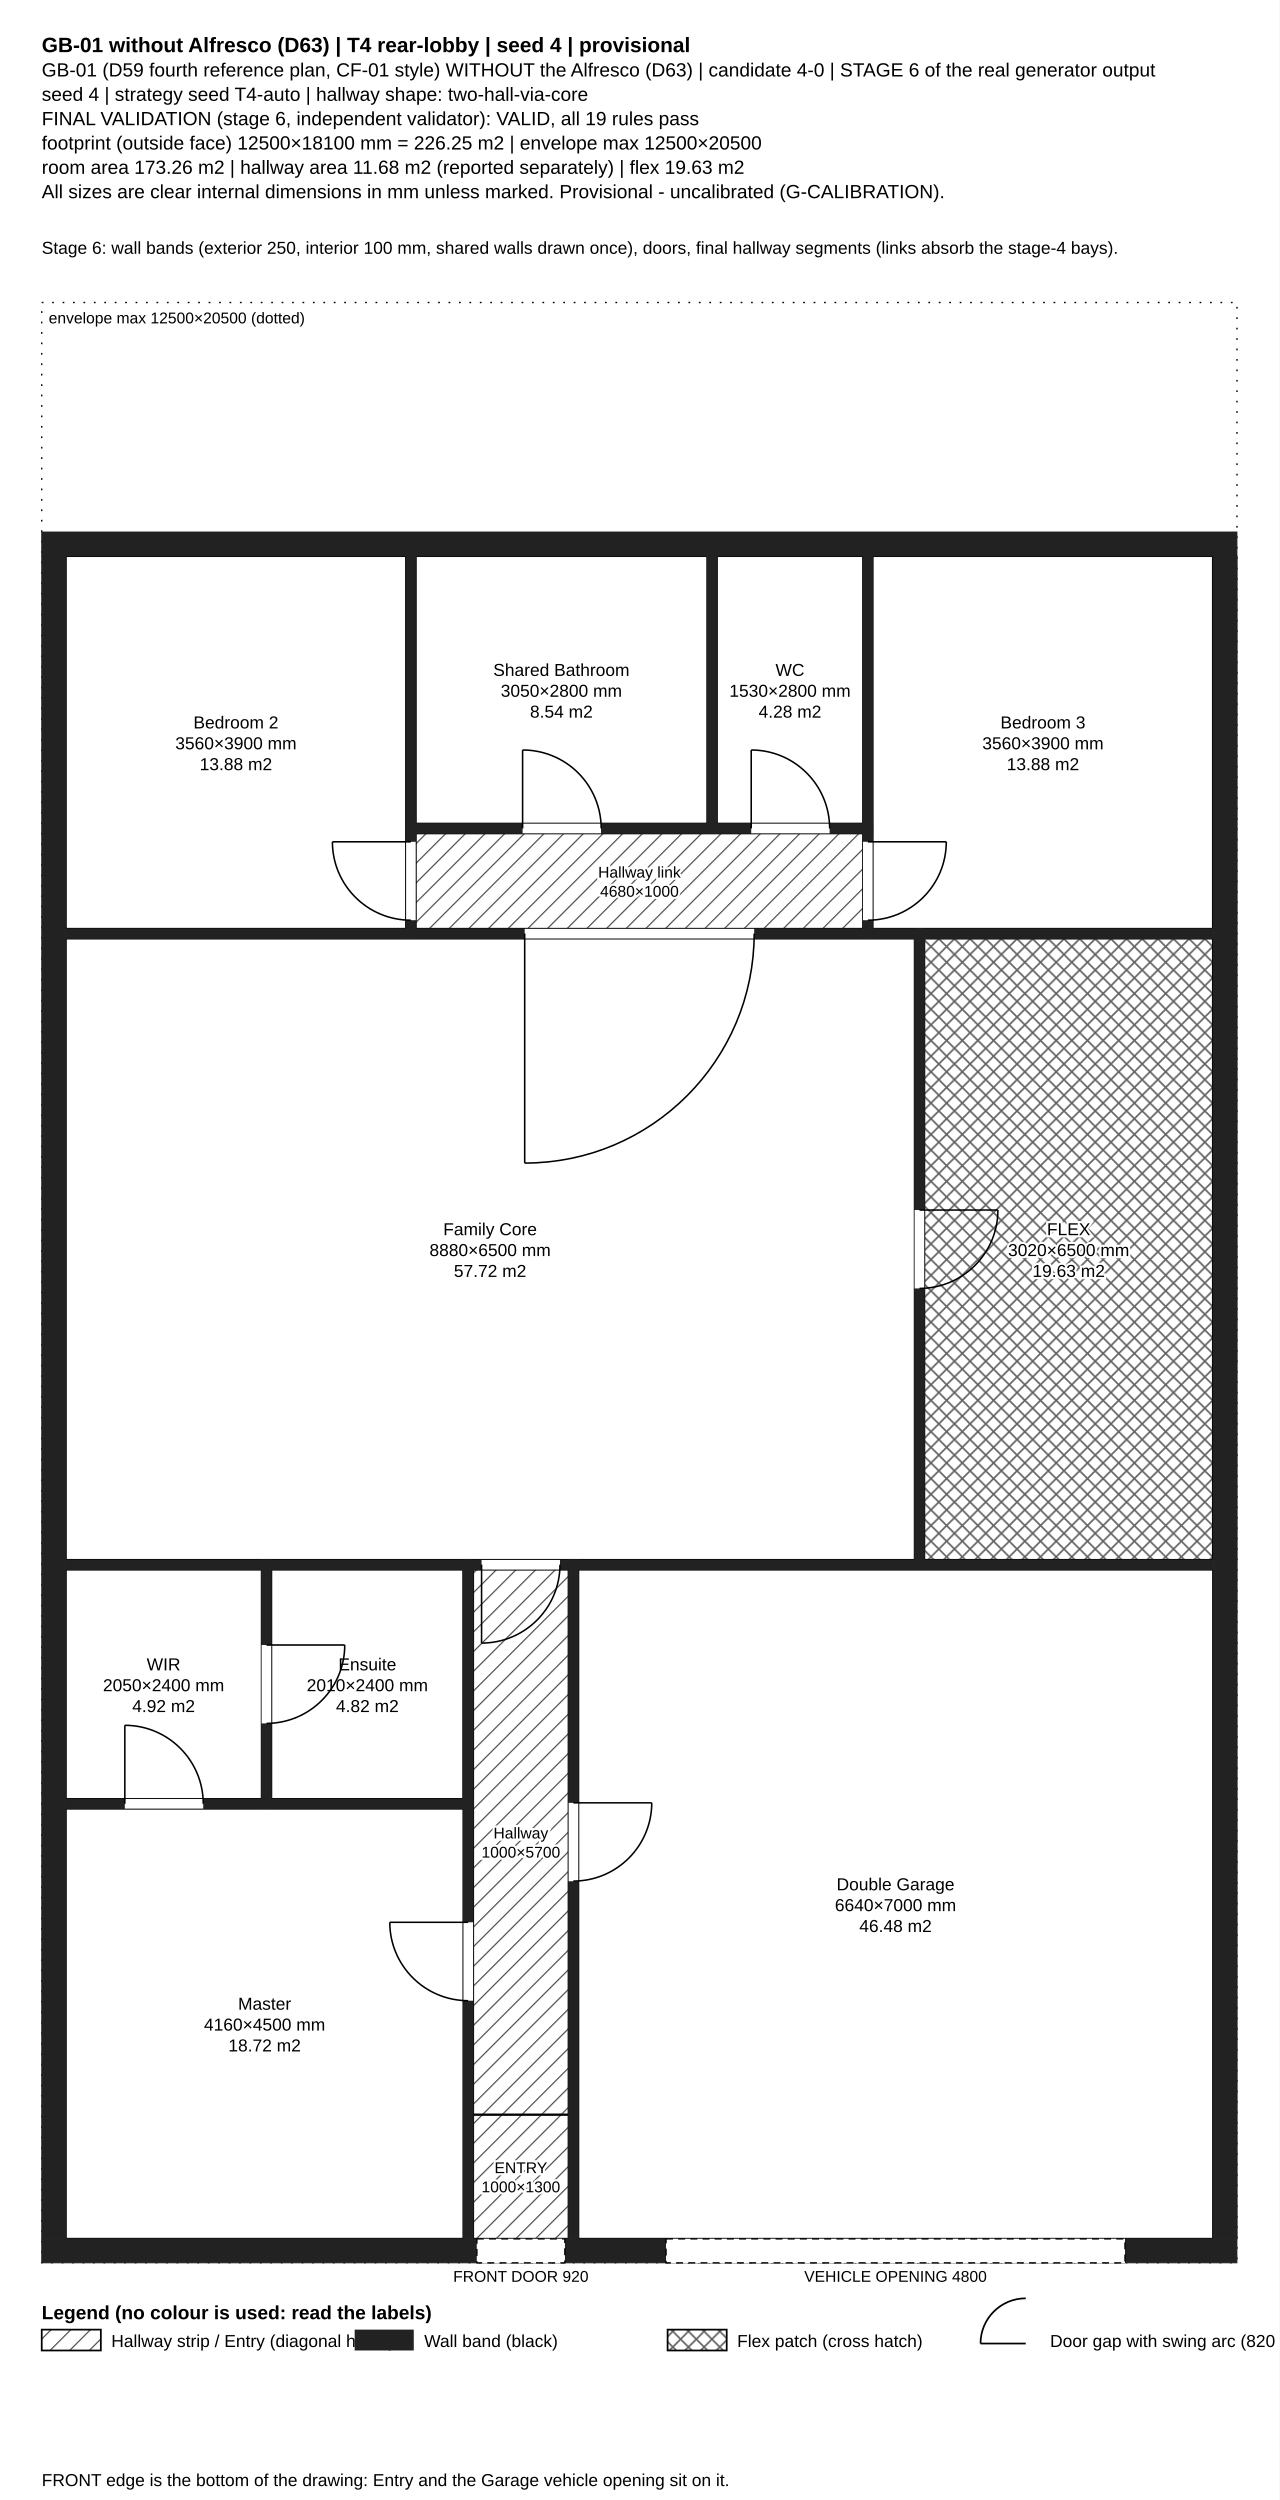
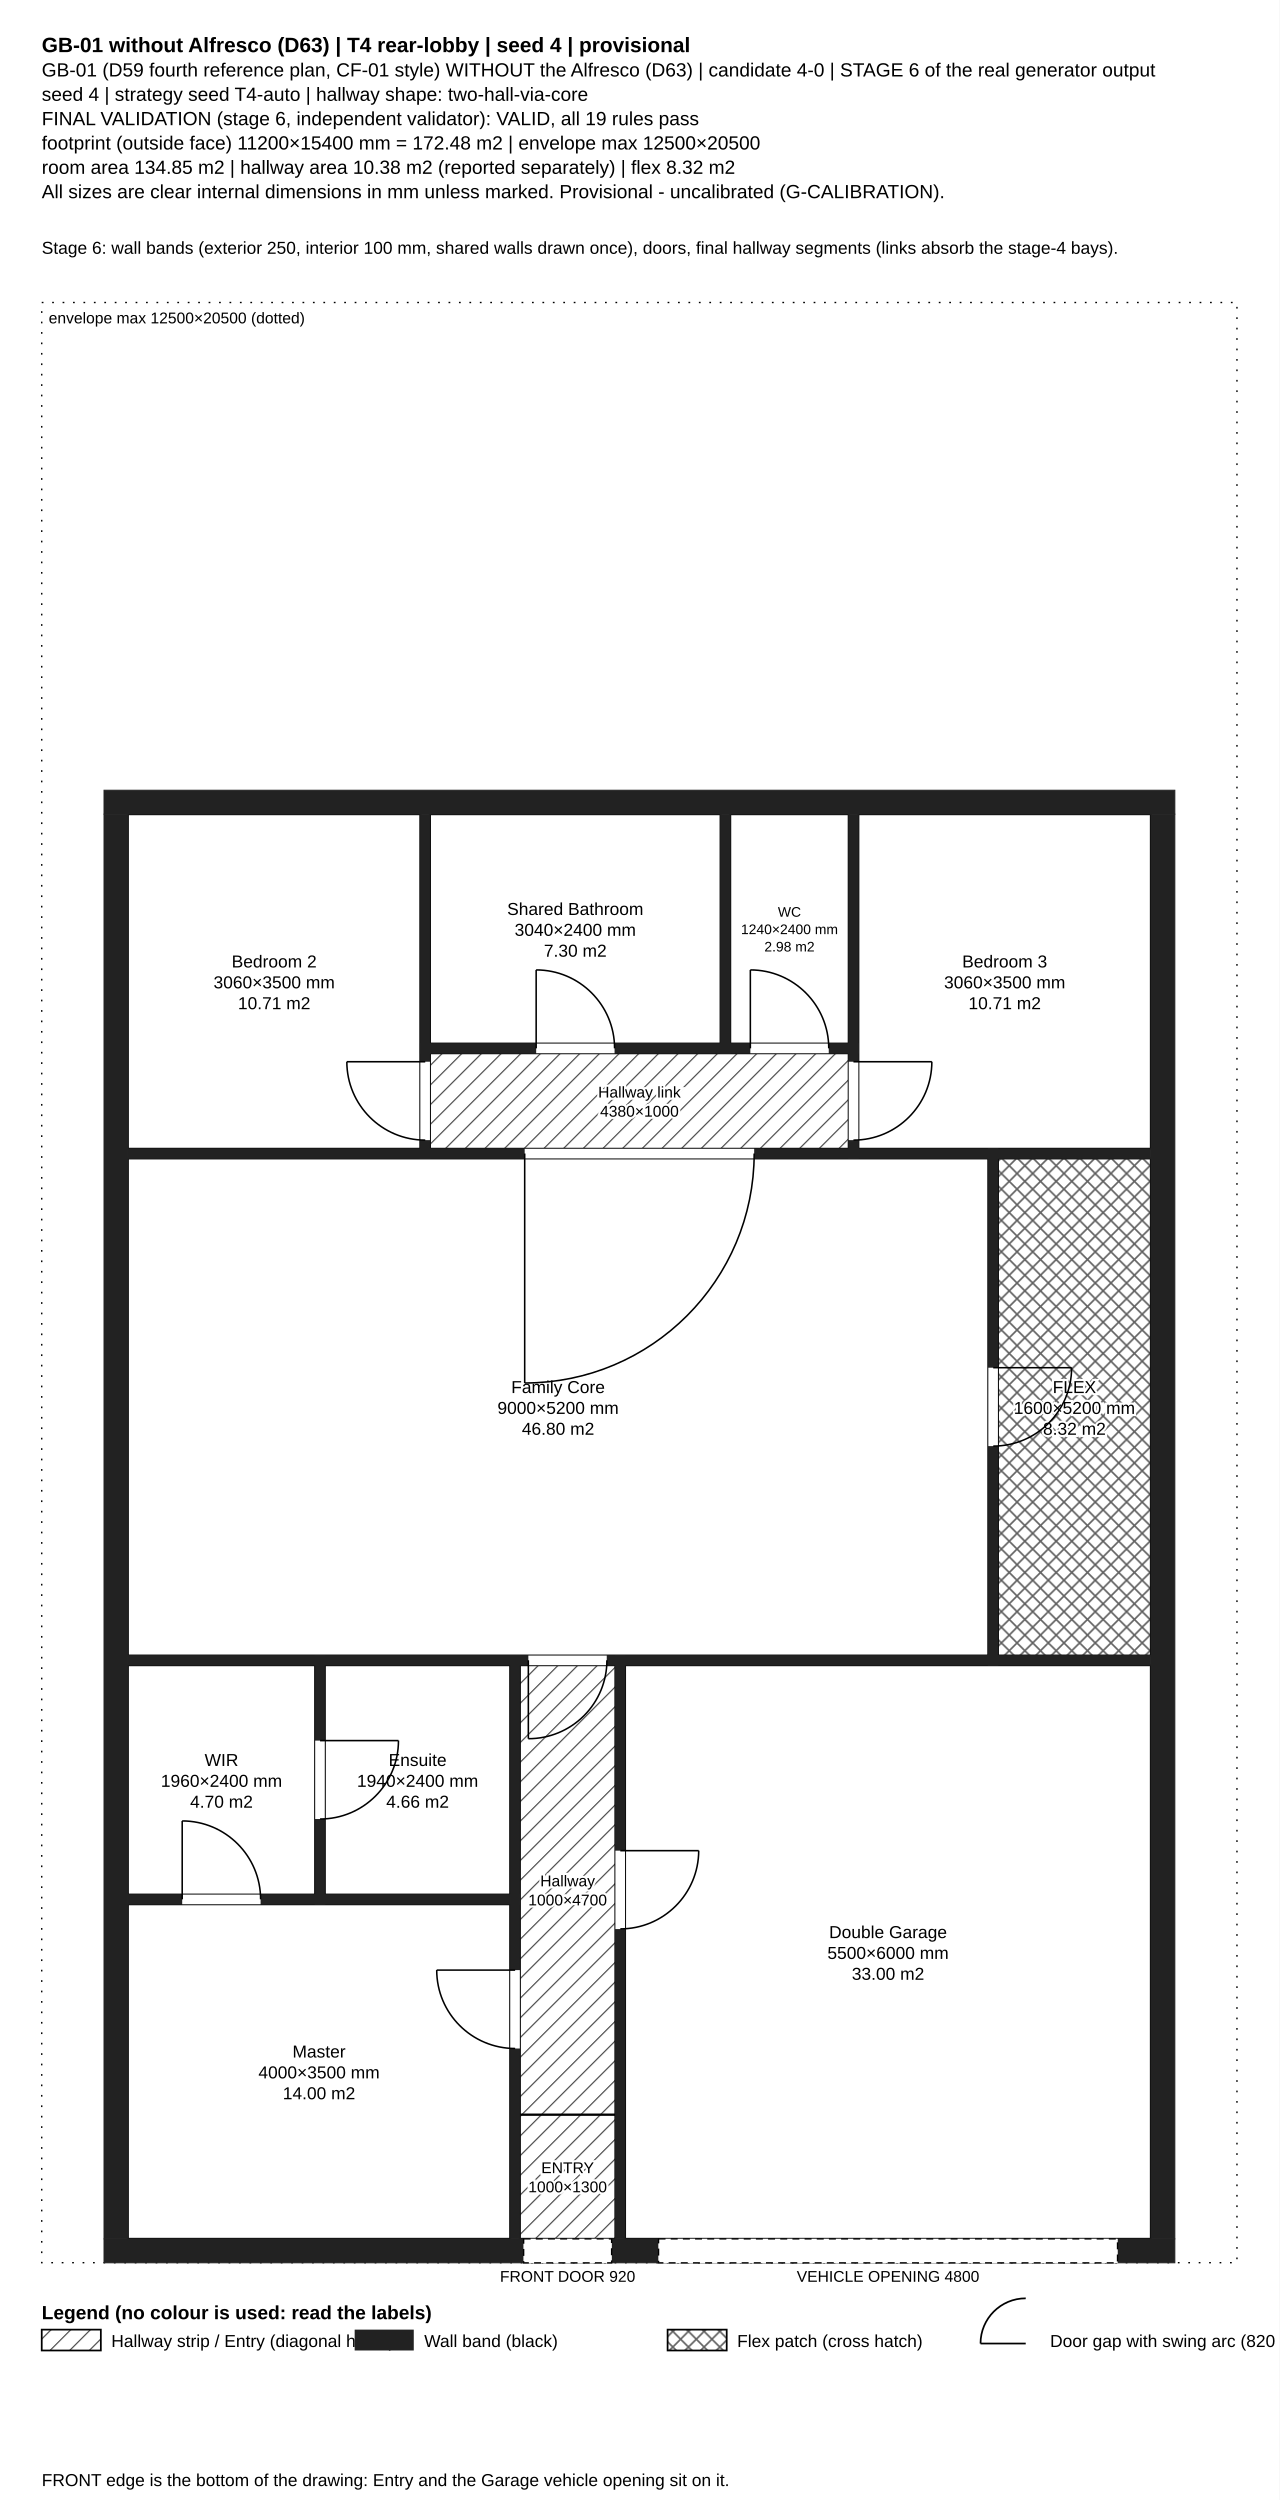
<svg xmlns="http://www.w3.org/2000/svg" width="736" height="1438" viewBox="0 0 736 1438" font-family="Arial, Helvetica, sans-serif">
  <rect width="100%" height="100%" fill="#fff" />
  <defs>
    <pattern id="hall" width="8" height="8" patternUnits="userSpaceOnUse" patternTransform="rotate(45)">
      <rect width="8" height="8" fill="#fff" />
      <line x1="0" y1="0" x2="0" y2="8" stroke="#555" stroke-width="1.4" />
    </pattern>
    <pattern id="flex" width="9" height="9" patternUnits="userSpaceOnUse">
      <rect width="9" height="9" fill="#fff" />
      <path d="M0 0L9 9M9 0L0 9" stroke="#666" stroke-width="1" />
    </pattern>
    <pattern id="wall" width="4" height="4" patternUnits="userSpaceOnUse">
      <rect width="4" height="4" fill="#222" />
    </pattern>
  </defs>
  <text x="24" y="30" font-size="12" font-weight="bold" fill="#000">GB-01 without Alfresco (D63) | T4 rear-lobby | seed 4 | provisional</text>
  <text x="24" y="44" font-size="11" font-weight="normal" fill="#000">GB-01 (D59 fourth reference plan, CF-01 style) WITHOUT the Alfresco (D63)   |   candidate 4-0   |   STAGE 6 of the real generator output</text>
  <text x="24" y="58" font-size="11" font-weight="normal" fill="#000">seed 4   |   strategy seed T4-auto   |   hallway shape: two-hall-via-core</text>
  <text x="24" y="72" font-size="11" font-weight="normal" fill="#000">FINAL VALIDATION (stage 6, independent validator): VALID, all 19 rules pass</text>
-   <text x="24" y="86" font-size="11" font-weight="normal" fill="#000">footprint (outside face) 12500×18100 mm = 226.25 m2 | envelope max 12500×20500</text>
-   <text x="24" y="100" font-size="11" font-weight="normal" fill="#000">room area 173.26 m2 | hallway area 11.68 m2 (reported separately) | flex 19.63 m2</text>
+   <text x="24" y="86" font-size="11" font-weight="normal" fill="#000">footprint (outside face) 11200×15400 mm = 172.48 m2 | envelope max 12500×20500</text>
+   <text x="24" y="100" font-size="11" font-weight="normal" fill="#000">room area 134.85 m2 | hallway area 10.38 m2 (reported separately) | flex 8.32 m2</text>
  <text x="24" y="114" font-size="11" font-weight="normal" fill="#000">All sizes are clear internal dimensions in mm unless marked. Provisional - uncalibrated (G-CALIBRATION).</text>
  <rect x="24" y="174" width="687.5" height="1127.5" fill="none" stroke="#000" stroke-width="0.8" stroke-dasharray="1 5" />
  <text x="28" y="186" font-size="9">envelope max 12500×20500 (dotted)</text>
-   <rect x="272.1" y="1216.3" width="55.0" height="71.5" fill="url(#hall)" stroke="#000" stroke-width="1.2" />
-   <text x="299.6" y="1250.0" font-size="9" text-anchor="middle" fill="#000" stroke="#fff" stroke-width="2.5" paint-order="stroke">ENTRY</text>
-   <text x="299.6" y="1261.0" font-size="9" text-anchor="middle" fill="#000" stroke="#fff" stroke-width="2.5" paint-order="stroke">1000×1300</text>
-   <rect x="272.1" y="902.8" width="55.0" height="313.5" fill="url(#hall)" stroke="#000" stroke-width="1.2" />
-   <text x="299.6" y="1057.5" font-size="9" text-anchor="middle" fill="#000" stroke="#fff" stroke-width="2.5" paint-order="stroke">Hallway</text>
-   <text x="299.6" y="1068.5" font-size="9" text-anchor="middle" fill="#000" stroke="#fff" stroke-width="2.5" paint-order="stroke">1000×5700</text>
-   <rect x="239.1" y="479.3" width="257.4" height="55.0" fill="url(#hall)" stroke="#000" stroke-width="1.2" />
-   <text x="367.8" y="504.8" font-size="9" text-anchor="middle" fill="#000" stroke="#fff" stroke-width="2.5" paint-order="stroke">Hallway link</text>
-   <text x="367.8" y="515.8" font-size="9" text-anchor="middle" fill="#000" stroke="#fff" stroke-width="2.5" paint-order="stroke">4680×1000</text>
-   <rect x="37.8" y="1040.3" width="228.8" height="247.5" fill="#fff" stroke="#000" stroke-width="1.2" />
-   <text x="152.2" y="1156.0" font-size="10" text-anchor="middle" fill="#000" stroke="#fff" stroke-width="2.5" paint-order="stroke">Master</text>
-   <text x="152.2" y="1168.0" font-size="10" text-anchor="middle" fill="#000" stroke="#fff" stroke-width="2.5" paint-order="stroke">4160×4500 mm</text>
-   <text x="152.2" y="1180.0" font-size="10" text-anchor="middle" fill="#000" stroke="#fff" stroke-width="2.5" paint-order="stroke">18.72 m2</text>
-   <rect x="37.8" y="902.8" width="112.8" height="132.0" fill="#fff" stroke="#000" stroke-width="1.2" />
-   <text x="94.1" y="960.8" font-size="10" text-anchor="middle" fill="#000" stroke="#fff" stroke-width="2.5" paint-order="stroke">WIR</text>
-   <text x="94.1" y="972.8" font-size="10" text-anchor="middle" fill="#000" stroke="#fff" stroke-width="2.5" paint-order="stroke">2050×2400 mm</text>
-   <text x="94.1" y="984.8" font-size="10" text-anchor="middle" fill="#000" stroke="#fff" stroke-width="2.5" paint-order="stroke">4.92 m2</text>
-   <rect x="156.0" y="902.8" width="110.5" height="132.0" fill="#fff" stroke="#000" stroke-width="1.2" />
-   <text x="211.3" y="960.8" font-size="10" text-anchor="middle" fill="#000" stroke="#fff" stroke-width="2.5" paint-order="stroke">Ensuite</text>
-   <text x="211.3" y="972.8" font-size="10" text-anchor="middle" fill="#000" stroke="#fff" stroke-width="2.5" paint-order="stroke">2010×2400 mm</text>
-   <text x="211.3" y="984.8" font-size="10" text-anchor="middle" fill="#000" stroke="#fff" stroke-width="2.5" paint-order="stroke">4.82 m2</text>
-   <rect x="332.6" y="902.8" width="365.2" height="385.0" fill="#fff" stroke="#000" stroke-width="1.2" />
-   <text x="515.1" y="1087.3" font-size="10" text-anchor="middle" fill="#000" stroke="#fff" stroke-width="2.5" paint-order="stroke">Double Garage</text>
-   <text x="515.1" y="1099.3" font-size="10" text-anchor="middle" fill="#000" stroke="#fff" stroke-width="2.5" paint-order="stroke">6640×7000 mm</text>
-   <text x="515.1" y="1111.3" font-size="10" text-anchor="middle" fill="#000" stroke="#fff" stroke-width="2.5" paint-order="stroke">46.48 m2</text>
-   <rect x="37.8" y="539.8" width="488.4" height="357.5" fill="#fff" stroke="#000" stroke-width="1.2" />
-   <text x="281.9" y="710.5" font-size="10" text-anchor="middle" fill="#000" stroke="#fff" stroke-width="2.5" paint-order="stroke">Family Core</text>
-   <text x="281.9" y="722.5" font-size="10" text-anchor="middle" fill="#000" stroke="#fff" stroke-width="2.5" paint-order="stroke">8880×6500 mm</text>
-   <text x="281.9" y="734.5" font-size="10" text-anchor="middle" fill="#000" stroke="#fff" stroke-width="2.5" paint-order="stroke">57.72 m2</text>
-   <rect x="37.8" y="319.8" width="195.8" height="214.5" fill="#fff" stroke="#000" stroke-width="1.2" />
-   <text x="135.7" y="419.0" font-size="10" text-anchor="middle" fill="#000" stroke="#fff" stroke-width="2.5" paint-order="stroke">Bedroom 2</text>
-   <text x="135.7" y="431.0" font-size="10" text-anchor="middle" fill="#000" stroke="#fff" stroke-width="2.5" paint-order="stroke">3560×3900 mm</text>
-   <text x="135.7" y="443.0" font-size="10" text-anchor="middle" fill="#000" stroke="#fff" stroke-width="2.5" paint-order="stroke">13.88 m2</text>
-   <rect x="239.1" y="319.8" width="167.8" height="154.0" fill="#fff" stroke="#000" stroke-width="1.2" />
-   <text x="322.9" y="388.8" font-size="10" text-anchor="middle" fill="#000" stroke="#fff" stroke-width="2.5" paint-order="stroke">Shared Bathroom</text>
-   <text x="322.9" y="400.8" font-size="10" text-anchor="middle" fill="#000" stroke="#fff" stroke-width="2.5" paint-order="stroke">3050×2800 mm</text>
-   <text x="322.9" y="412.8" font-size="10" text-anchor="middle" fill="#000" stroke="#fff" stroke-width="2.5" paint-order="stroke">8.54 m2</text>
-   <rect x="412.3" y="319.8" width="84.2" height="154.0" fill="#fff" stroke="#000" stroke-width="1.2" />
-   <text x="454.4" y="388.8" font-size="10" text-anchor="middle" fill="#000" stroke="#fff" stroke-width="2.5" paint-order="stroke">WC</text>
-   <text x="454.4" y="400.8" font-size="10" text-anchor="middle" fill="#000" stroke="#fff" stroke-width="2.5" paint-order="stroke">1530×2800 mm</text>
-   <text x="454.4" y="412.8" font-size="10" text-anchor="middle" fill="#000" stroke="#fff" stroke-width="2.5" paint-order="stroke">4.28 m2</text>
-   <rect x="501.9" y="319.8" width="195.8" height="214.5" fill="#fff" stroke="#000" stroke-width="1.2" />
-   <text x="599.9" y="419.0" font-size="10" text-anchor="middle" fill="#000" stroke="#fff" stroke-width="2.5" paint-order="stroke">Bedroom 3</text>
-   <text x="599.9" y="431.0" font-size="10" text-anchor="middle" fill="#000" stroke="#fff" stroke-width="2.5" paint-order="stroke">3560×3900 mm</text>
-   <text x="599.9" y="443.0" font-size="10" text-anchor="middle" fill="#000" stroke="#fff" stroke-width="2.5" paint-order="stroke">13.88 m2</text>
-   <rect x="531.6" y="539.8" width="166.1" height="357.5" fill="url(#flex)" stroke="#000" stroke-width="1.2" />
-   <text x="614.7" y="710.5" font-size="10" text-anchor="middle" fill="#000" stroke="#fff" stroke-width="2.5" paint-order="stroke">FLEX</text>
-   <text x="614.7" y="722.5" font-size="10" text-anchor="middle" fill="#000" stroke="#fff" stroke-width="2.5" paint-order="stroke">3020×6500 mm</text>
-   <text x="614.7" y="734.5" font-size="10" text-anchor="middle" fill="#000" stroke="#fff" stroke-width="2.5" paint-order="stroke">19.63 m2</text>
-   <rect x="24.0" y="306.0" width="687.5" height="13.8" fill="#222" stroke="#222" stroke-width="0.5" />
-   <rect x="24.0" y="1287.8" width="687.5" height="13.8" fill="#222" stroke="#222" stroke-width="0.5" />
-   <rect x="24.0" y="319.8" width="13.8" height="968.0" fill="#222" stroke="#222" stroke-width="0.5" />
-   <rect x="697.8" y="319.8" width="13.8" height="968.0" fill="#222" stroke="#222" stroke-width="0.5" />
-   <rect x="266.6" y="897.3" width="5.5" height="390.5" fill="#222" stroke="#222" stroke-width="0.5" />
-   <rect x="150.5" y="897.3" width="5.5" height="143.0" fill="#222" stroke="#222" stroke-width="0.5" />
-   <rect x="327.1" y="897.3" width="5.5" height="390.5" fill="#222" stroke="#222" stroke-width="0.5" />
-   <rect x="526.1" y="534.3" width="5.5" height="368.5" fill="#222" stroke="#222" stroke-width="0.5" />
-   <rect x="233.6" y="319.8" width="5.5" height="220.0" fill="#222" stroke="#222" stroke-width="0.5" />
-   <rect x="406.8" y="319.8" width="5.5" height="159.5" fill="#222" stroke="#222" stroke-width="0.5" />
-   <rect x="496.4" y="319.8" width="5.5" height="220.0" fill="#222" stroke="#222" stroke-width="0.5" />
-   <rect x="37.8" y="1034.8" width="234.3" height="5.5" fill="#222" stroke="#222" stroke-width="0.5" />
-   <rect x="37.8" y="897.3" width="660.0" height="5.5" fill="#222" stroke="#222" stroke-width="0.5" />
-   <rect x="37.8" y="534.3" width="660.0" height="5.5" fill="#222" stroke="#222" stroke-width="0.5" />
-   <rect x="233.6" y="473.8" width="268.4" height="5.5" fill="#222" stroke="#222" stroke-width="0.5" />
-   <rect x="266.6" y="1105.7" width="5.5" height="45.1" fill="#fff" stroke="none" />
-   <path d="M269.3 1105.7 L224.2 1105.7 M269.3 1150.8 A45.1 45.1 0 0 1 224.2 1105.7" fill="none" stroke="#000" stroke-width="0.9" />
-   <rect x="71.8" y="1034.8" width="45.1" height="5.5" fill="#fff" stroke="none" />
-   <path d="M71.8 1037.5 L71.8 992.4 M116.9 1037.5 A45.1 45.1 0 0 0 71.8 992.4" fill="none" stroke="#000" stroke-width="0.9" />
-   <rect x="150.5" y="946.2" width="5.5" height="45.1" fill="#fff" stroke="none" />
-   <path d="M153.3 946.2 L198.3 946.2 M153.3 991.3 A45.1 45.1 0 0 0 198.3 946.2" fill="none" stroke="#000" stroke-width="0.9" />
-   <rect x="327.1" y="1037.0" width="5.5" height="45.1" fill="#fff" stroke="none" />
-   <path d="M329.8 1037.0 L374.9 1037.0 M329.8 1082.0 A45.1 45.1 0 0 0 374.9 1037.0" fill="none" stroke="#000" stroke-width="0.9" />
-   <rect x="233.6" y="484.2" width="5.5" height="45.1" fill="#fff" stroke="none" />
-   <path d="M236.3 484.2 L191.2 484.2 M236.3 529.3 A45.1 45.1 0 0 1 191.2 484.2" fill="none" stroke="#000" stroke-width="0.9" />
-   <rect x="300.6" y="473.8" width="45.1" height="5.5" fill="#fff" stroke="none" />
-   <path d="M300.6 476.5 L300.6 431.4 M345.8 476.5 A45.1 45.1 0 0 0 300.6 431.4" fill="none" stroke="#000" stroke-width="0.9" />
-   <rect x="432.1" y="473.8" width="45.1" height="5.5" fill="#fff" stroke="none" />
-   <path d="M432.1 476.5 L432.1 431.4 M477.2 476.5 A45.1 45.1 0 0 0 432.1 431.4" fill="none" stroke="#000" stroke-width="0.9" />
-   <rect x="496.4" y="484.2" width="5.5" height="45.1" fill="#fff" stroke="none" />
-   <path d="M499.2 484.2 L544.3 484.2 M499.2 529.3 A45.1 45.1 0 0 0 544.3 484.2" fill="none" stroke="#000" stroke-width="0.9" />
-   <rect x="526.1" y="696.0" width="5.5" height="45.1" fill="#fff" stroke="none" />
-   <path d="M528.9 696.0 L574.0 696.0 M528.9 741.1 A45.1 45.1 0 0 0 574.0 696.0" fill="none" stroke="#000" stroke-width="0.9" />
-   <rect x="277.0" y="897.3" width="45.1" height="5.5" fill="#fff" stroke="none" />
-   <path d="M277.0 900.0 L277.0 945.1 M322.1 900.0 A45.1 45.1 0 0 1 277.0 945.1" fill="none" stroke="#000" stroke-width="0.9" />
-   <rect x="301.8" y="534.3" width="132.0" height="5.5" fill="#fff" stroke="none" />
-   <path d="M301.8 537.0 L301.8 669.0 M433.8 537.0 A132.0 132.0 0 0 1 301.8 669.0" fill="none" stroke="#000" stroke-width="0.9" />
-   <rect x="274.3" y="1287.8" width="50.6" height="13.8" fill="#fff" stroke="none" />
-   <rect x="274.3" y="1287.8" width="50.6" height="13.8" fill="#fff" stroke="#000" stroke-width="0.8" stroke-dasharray="4 3" />
-   <text x="299.6" y="1312.5" font-size="9" text-anchor="middle">FRONT DOOR 920</text>
-   <rect x="383.1" y="1287.8" width="264.0" height="13.8" fill="#fff" stroke="none" />
-   <rect x="383.1" y="1287.8" width="264.0" height="13.8" fill="#fff" stroke="#000" stroke-width="0.8" stroke-dasharray="4 3" />
-   <text x="515.1" y="1312.5" font-size="9" text-anchor="middle">VEHICLE OPENING 4800</text>
+   <rect x="299.0" y="1216.3" width="55.0" height="71.5" fill="url(#hall)" stroke="#000" stroke-width="1.2" />
+   <text x="326.5" y="1250.0" font-size="9" text-anchor="middle" fill="#000" stroke="#fff" stroke-width="2.5" paint-order="stroke">ENTRY</text>
+   <text x="326.5" y="1261.0" font-size="9" text-anchor="middle" fill="#000" stroke="#fff" stroke-width="2.5" paint-order="stroke">1000×1300</text>
+   <rect x="299.0" y="957.8" width="55.0" height="258.5" fill="url(#hall)" stroke="#000" stroke-width="1.2" />
+   <text x="326.5" y="1085.0" font-size="9" text-anchor="middle" fill="#000" stroke="#fff" stroke-width="2.5" paint-order="stroke">Hallway</text>
+   <text x="326.5" y="1096.0" font-size="9" text-anchor="middle" fill="#000" stroke="#fff" stroke-width="2.5" paint-order="stroke">1000×4700</text>
+   <rect x="247.3" y="605.8" width="240.9" height="55.0" fill="url(#hall)" stroke="#000" stroke-width="1.2" />
+   <text x="367.8" y="631.3" font-size="9" text-anchor="middle" fill="#000" stroke="#fff" stroke-width="2.5" paint-order="stroke">Hallway link</text>
+   <text x="367.8" y="642.3" font-size="9" text-anchor="middle" fill="#000" stroke="#fff" stroke-width="2.5" paint-order="stroke">4380×1000</text>
+   <rect x="73.5" y="1095.3" width="220.0" height="192.5" fill="#fff" stroke="#000" stroke-width="1.2" />
+   <text x="183.5" y="1183.5" font-size="10" text-anchor="middle" fill="#000" stroke="#fff" stroke-width="2.5" paint-order="stroke">Master</text>
+   <text x="183.5" y="1195.5" font-size="10" text-anchor="middle" fill="#000" stroke="#fff" stroke-width="2.5" paint-order="stroke">4000×3500 mm</text>
+   <text x="183.5" y="1207.5" font-size="10" text-anchor="middle" fill="#000" stroke="#fff" stroke-width="2.5" paint-order="stroke">14.00 m2</text>
+   <rect x="73.5" y="957.8" width="107.8" height="132.0" fill="#fff" stroke="#000" stroke-width="1.2" />
+   <text x="127.4" y="1015.8" font-size="10" text-anchor="middle" fill="#000" stroke="#fff" stroke-width="2.5" paint-order="stroke">WIR</text>
+   <text x="127.4" y="1027.8" font-size="10" text-anchor="middle" fill="#000" stroke="#fff" stroke-width="2.5" paint-order="stroke">1960×2400 mm</text>
+   <text x="127.4" y="1039.8" font-size="10" text-anchor="middle" fill="#000" stroke="#fff" stroke-width="2.5" paint-order="stroke">4.70 m2</text>
+   <rect x="186.8" y="957.8" width="106.7" height="132.0" fill="#fff" stroke="#000" stroke-width="1.2" />
+   <text x="240.2" y="1015.8" font-size="10" text-anchor="middle" fill="#000" stroke="#fff" stroke-width="2.5" paint-order="stroke">Ensuite</text>
+   <text x="240.2" y="1027.8" font-size="10" text-anchor="middle" fill="#000" stroke="#fff" stroke-width="2.5" paint-order="stroke">1940×2400 mm</text>
+   <text x="240.2" y="1039.8" font-size="10" text-anchor="middle" fill="#000" stroke="#fff" stroke-width="2.5" paint-order="stroke">4.66 m2</text>
+   <rect x="359.5" y="957.8" width="302.5" height="330.0" fill="#fff" stroke="#000" stroke-width="1.2" />
+   <text x="510.8" y="1114.8" font-size="10" text-anchor="middle" fill="#000" stroke="#fff" stroke-width="2.5" paint-order="stroke">Double Garage</text>
+   <text x="510.8" y="1126.8" font-size="10" text-anchor="middle" fill="#000" stroke="#fff" stroke-width="2.5" paint-order="stroke">5500×6000 mm</text>
+   <text x="510.8" y="1138.8" font-size="10" text-anchor="middle" fill="#000" stroke="#fff" stroke-width="2.5" paint-order="stroke">33.00 m2</text>
+   <rect x="73.5" y="666.3" width="495.0" height="286.0" fill="#fff" stroke="#000" stroke-width="1.2" />
+   <text x="321.0" y="801.3" font-size="10" text-anchor="middle" fill="#000" stroke="#fff" stroke-width="2.5" paint-order="stroke">Family Core</text>
+   <text x="321.0" y="813.3" font-size="10" text-anchor="middle" fill="#000" stroke="#fff" stroke-width="2.5" paint-order="stroke">9000×5200 mm</text>
+   <text x="321.0" y="825.3" font-size="10" text-anchor="middle" fill="#000" stroke="#fff" stroke-width="2.5" paint-order="stroke">46.80 m2</text>
+   <rect x="73.5" y="468.3" width="168.3" height="192.5" fill="#fff" stroke="#000" stroke-width="1.2" />
+   <text x="157.7" y="556.5" font-size="10" text-anchor="middle" fill="#000" stroke="#fff" stroke-width="2.5" paint-order="stroke">Bedroom 2</text>
+   <text x="157.7" y="568.5" font-size="10" text-anchor="middle" fill="#000" stroke="#fff" stroke-width="2.5" paint-order="stroke">3060×3500 mm</text>
+   <text x="157.7" y="580.5" font-size="10" text-anchor="middle" fill="#000" stroke="#fff" stroke-width="2.5" paint-order="stroke">10.71 m2</text>
+   <rect x="247.3" y="468.3" width="167.2" height="132.0" fill="#fff" stroke="#000" stroke-width="1.2" />
+   <text x="330.9" y="526.3" font-size="10" text-anchor="middle" fill="#000" stroke="#fff" stroke-width="2.5" paint-order="stroke">Shared Bathroom</text>
+   <text x="330.9" y="538.3" font-size="10" text-anchor="middle" fill="#000" stroke="#fff" stroke-width="2.5" paint-order="stroke">3040×2400 mm</text>
+   <text x="330.9" y="550.3" font-size="10" text-anchor="middle" fill="#000" stroke="#fff" stroke-width="2.5" paint-order="stroke">7.30 m2</text>
+   <rect x="420.0" y="468.3" width="68.2" height="132.0" fill="#fff" stroke="#000" stroke-width="1.2" />
+   <text x="454.1" y="527.3" font-size="8" text-anchor="middle" fill="#000" stroke="#fff" stroke-width="2.5" paint-order="stroke">WC</text>
+   <text x="454.1" y="537.3" font-size="8" text-anchor="middle" fill="#000" stroke="#fff" stroke-width="2.5" paint-order="stroke">1240×2400 mm</text>
+   <text x="454.1" y="547.3" font-size="8" text-anchor="middle" fill="#000" stroke="#fff" stroke-width="2.5" paint-order="stroke">2.98 m2</text>
+   <rect x="493.7" y="468.3" width="168.3" height="192.5" fill="#fff" stroke="#000" stroke-width="1.2" />
+   <text x="577.9" y="556.5" font-size="10" text-anchor="middle" fill="#000" stroke="#fff" stroke-width="2.5" paint-order="stroke">Bedroom 3</text>
+   <text x="577.9" y="568.5" font-size="10" text-anchor="middle" fill="#000" stroke="#fff" stroke-width="2.5" paint-order="stroke">3060×3500 mm</text>
+   <text x="577.9" y="580.5" font-size="10" text-anchor="middle" fill="#000" stroke="#fff" stroke-width="2.5" paint-order="stroke">10.71 m2</text>
+   <rect x="574.0" y="666.3" width="88.0" height="286.0" fill="url(#flex)" stroke="#000" stroke-width="1.2" />
+   <text x="618.0" y="801.3" font-size="10" text-anchor="middle" fill="#000" stroke="#fff" stroke-width="2.5" paint-order="stroke">FLEX</text>
+   <text x="618.0" y="813.3" font-size="10" text-anchor="middle" fill="#000" stroke="#fff" stroke-width="2.5" paint-order="stroke">1600×5200 mm</text>
+   <text x="618.0" y="825.3" font-size="10" text-anchor="middle" fill="#000" stroke="#fff" stroke-width="2.5" paint-order="stroke">8.32 m2</text>
+   <rect x="59.8" y="454.5" width="616.0" height="13.8" fill="#222" stroke="#222" stroke-width="0.5" />
+   <rect x="59.8" y="1287.8" width="616.0" height="13.8" fill="#222" stroke="#222" stroke-width="0.5" />
+   <rect x="59.8" y="468.3" width="13.8" height="819.5" fill="#222" stroke="#222" stroke-width="0.5" />
+   <rect x="662.0" y="468.3" width="13.8" height="819.5" fill="#222" stroke="#222" stroke-width="0.5" />
+   <rect x="293.5" y="952.3" width="5.5" height="335.5" fill="#222" stroke="#222" stroke-width="0.5" />
+   <rect x="181.3" y="952.3" width="5.5" height="143.0" fill="#222" stroke="#222" stroke-width="0.5" />
+   <rect x="354.0" y="952.3" width="5.5" height="335.5" fill="#222" stroke="#222" stroke-width="0.5" />
+   <rect x="568.5" y="660.8" width="5.5" height="297.0" fill="#222" stroke="#222" stroke-width="0.5" />
+   <rect x="241.8" y="468.3" width="5.5" height="198.0" fill="#222" stroke="#222" stroke-width="0.5" />
+   <rect x="414.5" y="468.3" width="5.5" height="137.5" fill="#222" stroke="#222" stroke-width="0.5" />
+   <rect x="488.2" y="468.3" width="5.5" height="198.0" fill="#222" stroke="#222" stroke-width="0.5" />
+   <rect x="73.5" y="1089.8" width="225.5" height="5.5" fill="#222" stroke="#222" stroke-width="0.5" />
+   <rect x="73.5" y="952.3" width="588.5" height="5.5" fill="#222" stroke="#222" stroke-width="0.5" />
+   <rect x="73.5" y="660.8" width="588.5" height="5.5" fill="#222" stroke="#222" stroke-width="0.5" />
+   <rect x="241.8" y="600.3" width="251.9" height="5.5" fill="#222" stroke="#222" stroke-width="0.5" />
+   <rect x="293.5" y="1133.2" width="5.5" height="45.1" fill="#fff" stroke="none" />
+   <path d="M296.3 1133.2 L251.2 1133.2 M296.3 1178.3 A45.1 45.1 0 0 1 251.2 1133.2" fill="none" stroke="#000" stroke-width="0.9" />
+   <rect x="104.8" y="1089.8" width="45.1" height="5.5" fill="#fff" stroke="none" />
+   <path d="M104.8 1092.5 L104.8 1047.4 M149.9 1092.5 A45.1 45.1 0 0 0 104.8 1047.4" fill="none" stroke="#000" stroke-width="0.9" />
+   <rect x="181.3" y="1001.2" width="5.5" height="45.1" fill="#fff" stroke="none" />
+   <path d="M184.1 1001.2 L229.2 1001.2 M184.1 1046.3 A45.1 45.1 0 0 0 229.2 1001.2" fill="none" stroke="#000" stroke-width="0.9" />
+   <rect x="354.0" y="1064.5" width="5.5" height="45.1" fill="#fff" stroke="none" />
+   <path d="M356.8 1064.5 L401.9 1064.5 M356.8 1109.5 A45.1 45.1 0 0 0 401.9 1064.5" fill="none" stroke="#000" stroke-width="0.9" />
+   <rect x="241.8" y="610.7" width="5.5" height="45.1" fill="#fff" stroke="none" />
+   <path d="M244.6 610.7 L199.5 610.7 M244.6 655.8 A45.1 45.1 0 0 1 199.5 610.7" fill="none" stroke="#000" stroke-width="0.9" />
+   <rect x="308.4" y="600.3" width="45.1" height="5.5" fill="#fff" stroke="none" />
+   <path d="M308.4 603.0 L308.4 557.9 M353.5 603.0 A45.1 45.1 0 0 0 308.4 557.9" fill="none" stroke="#000" stroke-width="0.9" />
+   <rect x="431.6" y="600.3" width="45.1" height="5.5" fill="#fff" stroke="none" />
+   <path d="M431.6 603.0 L431.6 557.9 M476.7 603.0 A45.1 45.1 0 0 0 431.6 557.9" fill="none" stroke="#000" stroke-width="0.9" />
+   <rect x="488.2" y="610.7" width="5.5" height="45.1" fill="#fff" stroke="none" />
+   <path d="M490.9 610.7 L536.0 610.7 M490.9 655.8 A45.1 45.1 0 0 0 536.0 610.7" fill="none" stroke="#000" stroke-width="0.9" />
+   <rect x="568.5" y="786.7" width="5.5" height="45.1" fill="#fff" stroke="none" />
+   <path d="M571.3 786.7 L616.4 786.7 M571.3 831.8 A45.1 45.1 0 0 0 616.4 786.7" fill="none" stroke="#000" stroke-width="0.9" />
+   <rect x="303.9" y="952.3" width="45.1" height="5.5" fill="#fff" stroke="none" />
+   <path d="M303.9 955.0 L303.9 1000.1 M349.1 955.0 A45.1 45.1 0 0 1 303.9 1000.1" fill="none" stroke="#000" stroke-width="0.9" />
+   <rect x="301.8" y="660.8" width="132.0" height="5.5" fill="#fff" stroke="none" />
+   <path d="M301.8 663.5 L301.8 795.5 M433.8 663.5 A132.0 132.0 0 0 1 301.8 795.5" fill="none" stroke="#000" stroke-width="0.9" />
+   <rect x="301.2" y="1287.8" width="50.6" height="13.8" fill="#fff" stroke="none" />
+   <rect x="301.2" y="1287.8" width="50.6" height="13.8" fill="#fff" stroke="#000" stroke-width="0.8" stroke-dasharray="4 3" />
+   <text x="326.5" y="1312.5" font-size="9" text-anchor="middle">FRONT DOOR 920</text>
+   <rect x="378.8" y="1287.8" width="264.0" height="13.8" fill="#fff" stroke="none" />
+   <rect x="378.8" y="1287.8" width="264.0" height="13.8" fill="#fff" stroke="#000" stroke-width="0.8" stroke-dasharray="4 3" />
+   <text x="510.8" y="1312.5" font-size="9" text-anchor="middle">VEHICLE OPENING 4800</text>
  <text x="24" y="146" font-size="10">Stage 6: wall bands (exterior 250, interior 100 mm, shared walls drawn once), doors, final hallway segments (links absorb the stage-4 bays).</text>
  <text x="24" y="1334" font-size="11" font-weight="bold">Legend (no colour is used: read the labels)</text>
  <rect x="24" y="1340" width="34" height="12" fill="url(#hall)" stroke="#000" stroke-width="1" />
  <text x="64" y="1350" font-size="10">Hallway strip / Entry (diagonal hatch)</text>
  <rect x="204" y="1340" width="34" height="12" fill="#222" />
  <text x="244" y="1350" font-size="10">Wall band (black)</text>
  <rect x="384" y="1340" width="34" height="12" fill="url(#flex)" stroke="#000" stroke-width="1" />
  <text x="424" y="1350" font-size="10">Flex patch (cross hatch)</text>
  <path d="M564 1348 h26 M564 1348 a26 26 0 0 1 26 -26" stroke="#000" fill="none" stroke-width="1" />
  <text x="604" y="1350" font-size="10">Door gap with swing arc (820 clear)</text>
  <text x="24" y="1430" font-size="10">FRONT edge is the bottom of the drawing: Entry and the Garage vehicle opening sit on it.</text>
</svg>
